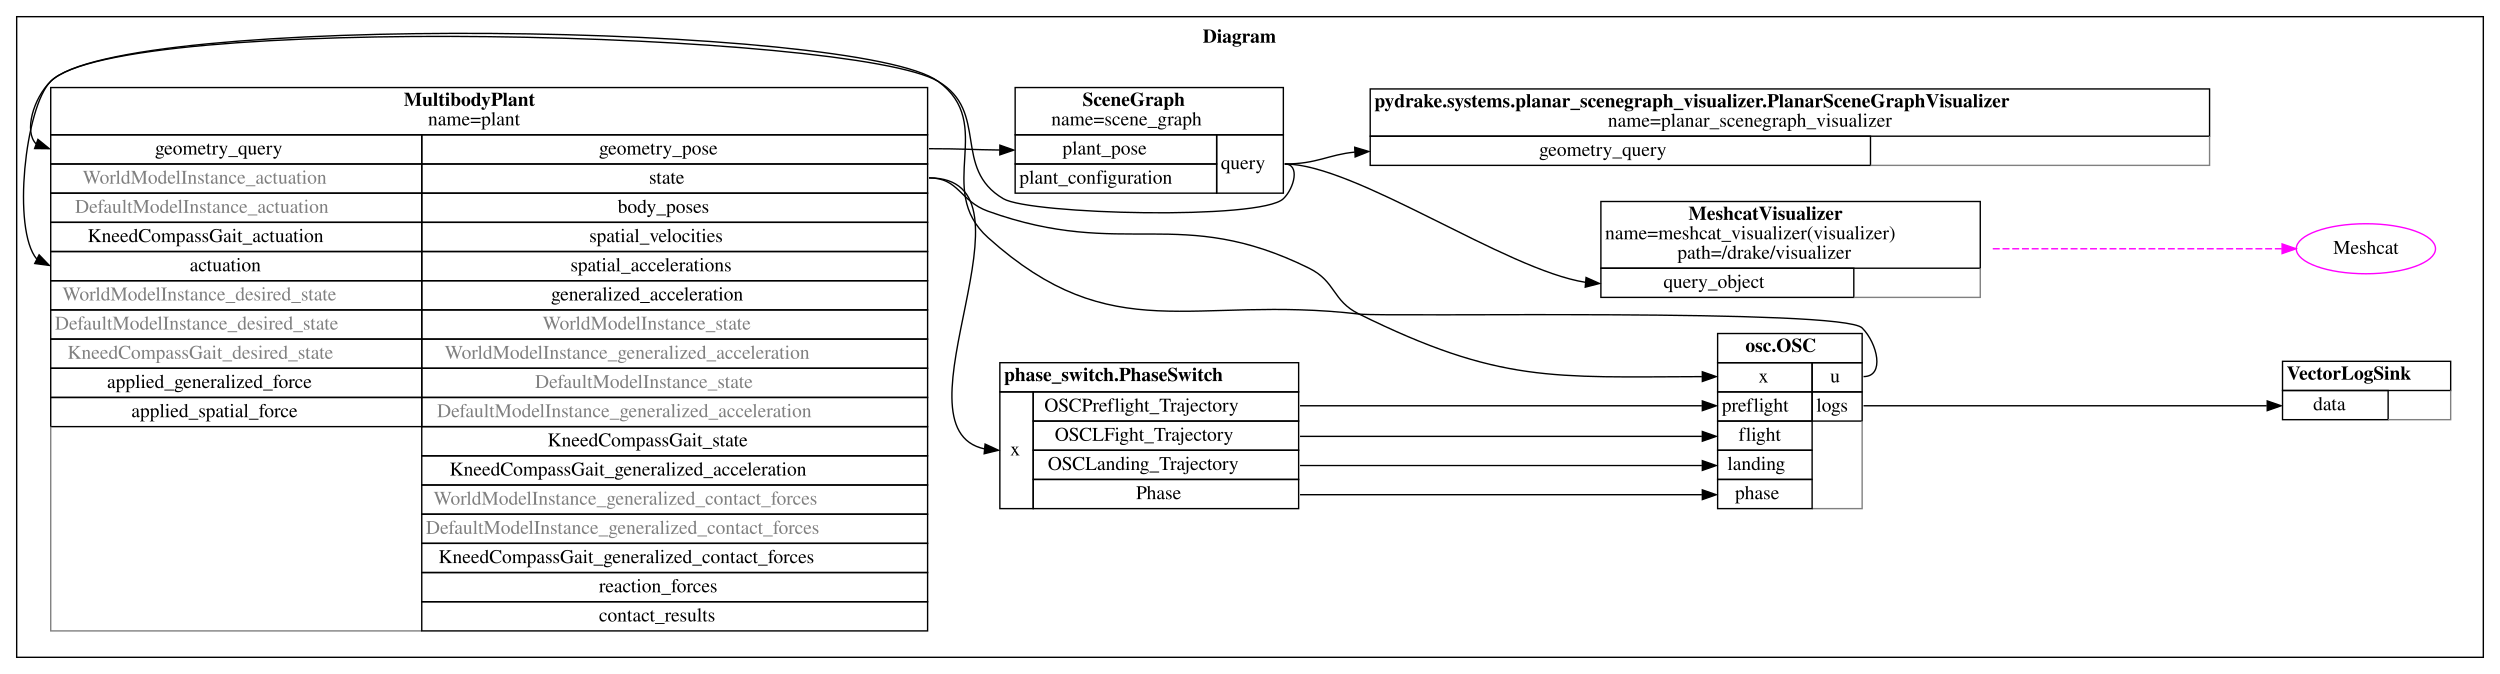
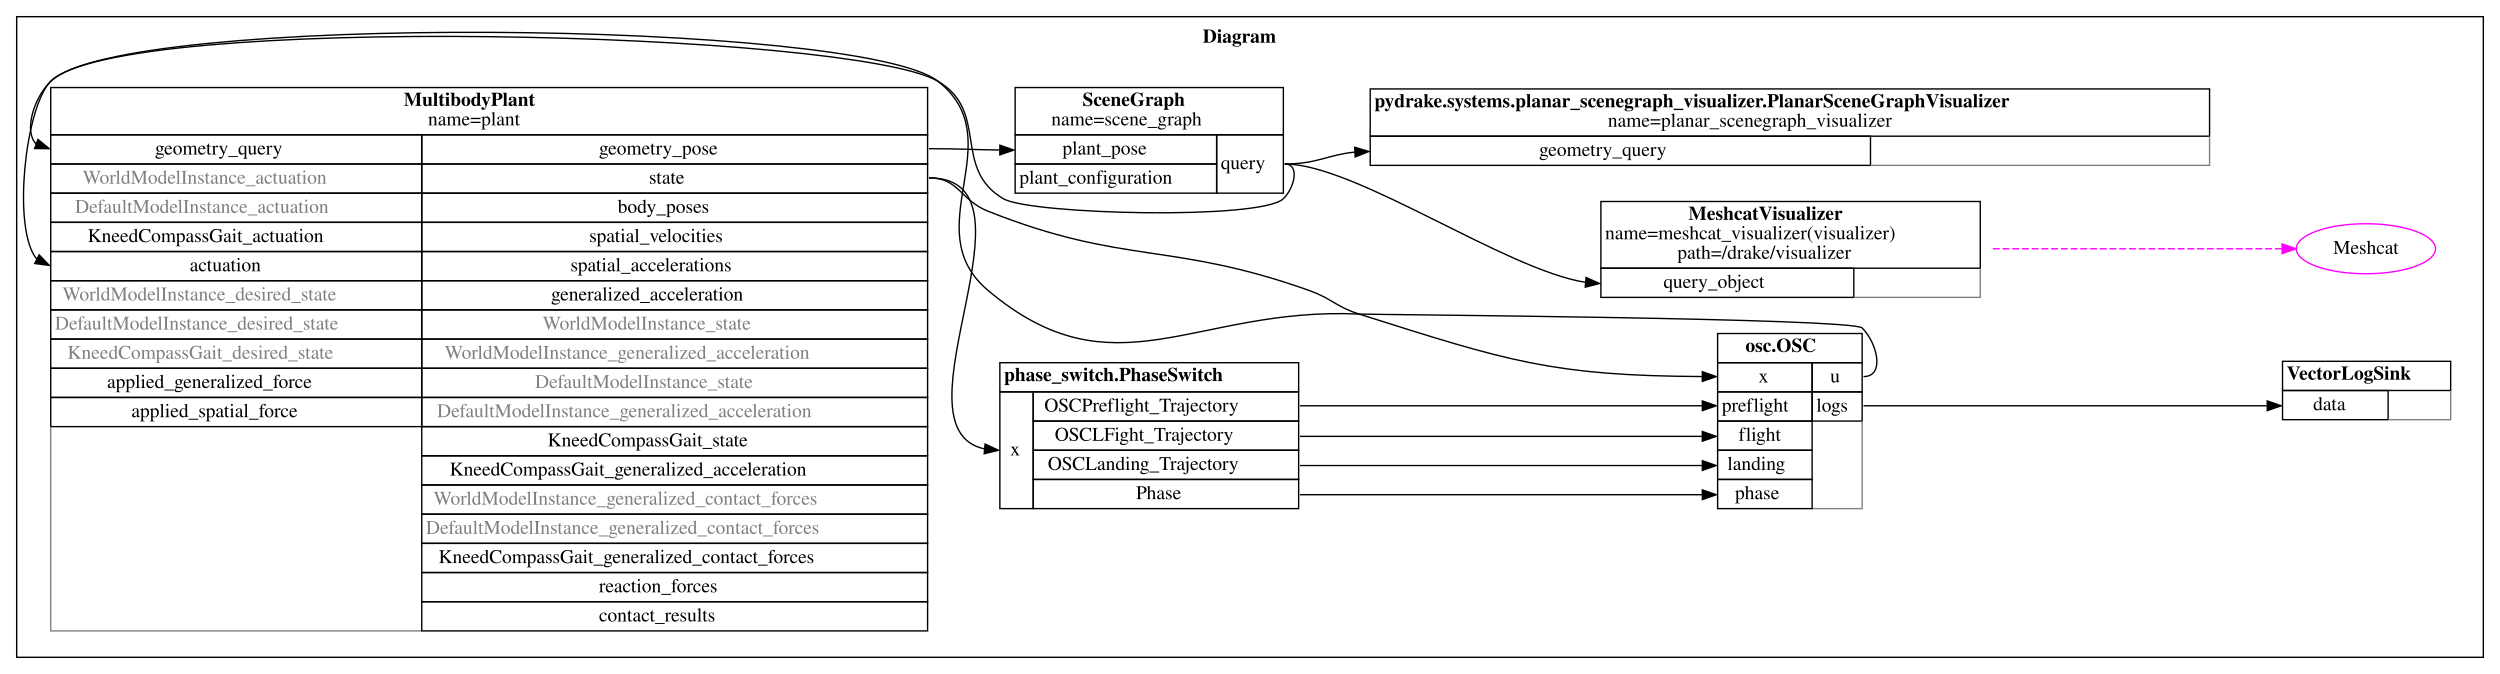
<svg xmlns="http://www.w3.org/2000/svg" width="1799pt" height="485pt" viewBox="0.00 0.00 1799.00 485.00">
  <g id="graph0" class="graph" transform="scale(1 1) rotate(0) translate(4 481)">
    <polygon fill="white" stroke="transparent" points="-4,4 -4,-481 1795,-481 1795,4 -4,4" />
    <g id="clust1" class="cluster">
      <polygon fill="none" stroke="black" points="8,-8 8,-469 1783,-469 1783,-8 8,-8" />
      <text text-anchor="start" x="861.5" y="-450.3" font-family="Times,serif" font-weight="bold" font-size="14.00">Diagram</text>
    </g>
    <g id="clust2" class="cluster">
      <polygon fill="none" stroke="white" points="16,-16 16,-430 1775,-430 1775,-16 16,-16" />
    </g>
    <g id="node1" class="node">
      <polygon fill="none" stroke="black" points="32.5,-384 32.5,-418 663.5,-418 663.5,-384 32.5,-384" />
      <text text-anchor="start" x="286.5" y="-404.8" font-family="Times,serif" font-weight="bold" font-size="14.00">MultibodyPlant</text>
      <text text-anchor="start" x="304" y="-390.8" font-family="Times,serif" font-size="14.00">name=plant</text>
      <polygon fill="none" stroke="black" points="32.5,-363 32.5,-384 299.5,-384 299.5,-363 32.5,-363" />
      <text text-anchor="start" x="107.5" y="-369.8" font-family="Times,serif" font-size="14.00">geometry_query</text>
      <polygon fill="none" stroke="black" points="299.5,-363 299.5,-384 663.5,-384 663.5,-363 299.5,-363" />
      <text text-anchor="start" x="427" y="-369.8" font-family="Times,serif" font-size="14.00">geometry_pose</text>
      <polygon fill="none" stroke="black" points="32.5,-342 32.5,-363 299.5,-363 299.5,-342 32.5,-342" />
      <text text-anchor="start" x="55.5" y="-348.8" font-family="Times,serif" font-size="14.00" fill="grey">WorldModelInstance_actuation</text>
      <polygon fill="none" stroke="black" points="299.5,-342 299.5,-363 663.5,-363 663.5,-342 299.5,-342" />
      <text text-anchor="start" x="463" y="-348.8" font-family="Times,serif" font-size="14.00">state</text>
      <polygon fill="none" stroke="black" points="32.5,-321 32.5,-342 299.5,-342 299.5,-321 32.5,-321" />
      <text text-anchor="start" x="50" y="-327.8" font-family="Times,serif" font-size="14.00" fill="grey">DefaultModelInstance_actuation</text>
      <polygon fill="none" stroke="black" points="299.5,-321 299.5,-342 663.5,-342 663.5,-321 299.5,-321" />
      <text text-anchor="start" x="440.5" y="-327.8" font-family="Times,serif" font-size="14.00">body_poses</text>
      <polygon fill="none" stroke="black" points="32.5,-300 32.5,-321 299.5,-321 299.5,-300 32.5,-300" />
      <text text-anchor="start" x="59" y="-306.8" font-family="Times,serif" font-size="14.00">KneedCompassGait_actuation</text>
      <polygon fill="none" stroke="black" points="299.5,-300 299.5,-321 663.5,-321 663.5,-300 299.5,-300" />
      <text text-anchor="start" x="420" y="-306.8" font-family="Times,serif" font-size="14.00">spatial_velocities</text>
      <polygon fill="none" stroke="black" points="32.5,-279 32.5,-300 299.5,-300 299.5,-279 32.5,-279" />
      <text text-anchor="start" x="132.5" y="-285.8" font-family="Times,serif" font-size="14.00">actuation</text>
      <polygon fill="none" stroke="black" points="299.5,-279 299.5,-300 663.5,-300 663.5,-279 299.5,-279" />
      <text text-anchor="start" x="406.5" y="-285.8" font-family="Times,serif" font-size="14.00">spatial_accelerations</text>
      <polygon fill="none" stroke="black" points="32.5,-258 32.5,-279 299.5,-279 299.5,-258 32.5,-258" />
      <text text-anchor="start" x="41" y="-264.8" font-family="Times,serif" font-size="14.00" fill="grey">WorldModelInstance_desired_state</text>
      <polygon fill="none" stroke="black" points="299.5,-258 299.5,-279 663.5,-279 663.5,-258 299.5,-258" />
      <text text-anchor="start" x="392.5" y="-264.8" font-family="Times,serif" font-size="14.00">generalized_acceleration</text>
      <polygon fill="none" stroke="black" points="32.5,-237 32.5,-258 299.5,-258 299.5,-237 32.5,-237" />
      <text text-anchor="start" x="35.5" y="-243.8" font-family="Times,serif" font-size="14.00" fill="grey">DefaultModelInstance_desired_state</text>
      <polygon fill="none" stroke="black" points="299.5,-237 299.5,-258 663.5,-258 663.5,-237 299.5,-237" />
      <text text-anchor="start" x="386.5" y="-243.8" font-family="Times,serif" font-size="14.00" fill="grey">WorldModelInstance_state</text>
      <polygon fill="none" stroke="black" points="32.5,-216 32.5,-237 299.5,-237 299.5,-216 32.5,-216" />
      <text text-anchor="start" x="44.5" y="-222.8" font-family="Times,serif" font-size="14.00" fill="grey">KneedCompassGait_desired_state</text>
      <polygon fill="none" stroke="black" points="299.5,-216 299.5,-237 663.5,-237 663.5,-216 299.5,-216" />
      <text text-anchor="start" x="316" y="-222.8" font-family="Times,serif" font-size="14.00" fill="grey">WorldModelInstance_generalized_acceleration</text>
      <polygon fill="none" stroke="black" points="32.5,-195 32.5,-216 299.5,-216 299.5,-195 32.5,-195" />
      <text text-anchor="start" x="73" y="-201.8" font-family="Times,serif" font-size="14.00">applied_generalized_force</text>
      <polygon fill="none" stroke="black" points="299.5,-195 299.5,-216 663.5,-216 663.5,-195 299.5,-195" />
      <text text-anchor="start" x="381" y="-201.8" font-family="Times,serif" font-size="14.00" fill="grey">DefaultModelInstance_state</text>
      <polygon fill="none" stroke="black" points="32.5,-174 32.5,-195 299.5,-195 299.5,-174 32.5,-174" />
      <text text-anchor="start" x="90.5" y="-180.8" font-family="Times,serif" font-size="14.00">applied_spatial_force</text>
      <polygon fill="none" stroke="black" points="299.5,-174 299.5,-195 663.5,-195 663.5,-174 299.5,-174" />
      <text text-anchor="start" x="310.5" y="-180.8" font-family="Times,serif" font-size="14.00" fill="grey">DefaultModelInstance_generalized_acceleration</text>
      <polyline fill="none" stroke="grey" points="32.5,-174 32.5,-27 299.5,-27 " />
      <polygon fill="none" stroke="black" points="299.5,-153 299.5,-174 663.5,-174 663.5,-153 299.5,-153" />
      <text text-anchor="start" x="390" y="-159.8" font-family="Times,serif" font-size="14.00">KneedCompassGait_state</text>
      <polygon fill="none" stroke="black" points="299.5,-132 299.5,-153 663.5,-153 663.5,-132 299.5,-132" />
      <text text-anchor="start" x="319.5" y="-138.8" font-family="Times,serif" font-size="14.00">KneedCompassGait_generalized_acceleration</text>
      <polygon fill="none" stroke="black" points="299.5,-111 299.5,-132 663.5,-132 663.5,-111 299.5,-111" />
      <text text-anchor="start" x="308" y="-117.8" font-family="Times,serif" font-size="14.00" fill="grey">WorldModelInstance_generalized_contact_forces</text>
      <polygon fill="none" stroke="black" points="299.5,-90 299.5,-111 663.5,-111 663.5,-90 299.5,-90" />
      <text text-anchor="start" x="302.5" y="-96.8" font-family="Times,serif" font-size="14.00" fill="grey">DefaultModelInstance_generalized_contact_forces</text>
      <polygon fill="none" stroke="black" points="299.5,-69 299.5,-90 663.5,-90 663.5,-69 299.5,-69" />
      <text text-anchor="start" x="311.5" y="-75.8" font-family="Times,serif" font-size="14.00">KneedCompassGait_generalized_contact_forces</text>
      <polygon fill="none" stroke="black" points="299.5,-48 299.5,-69 663.5,-69 663.5,-48 299.5,-48" />
      <text text-anchor="start" x="427" y="-54.8" font-family="Times,serif" font-size="14.00">reaction_forces</text>
      <polygon fill="none" stroke="black" points="299.5,-27 299.5,-48 663.5,-48 663.5,-27 299.5,-27" />
      <text text-anchor="start" x="427" y="-33.8" font-family="Times,serif" font-size="14.00">contact_results</text>
    </g>
    <g id="node2" class="node">
      <polygon fill="none" stroke="black" points="726.5,-384 726.5,-418 919.5,-418 919.5,-384 726.5,-384" />
      <text text-anchor="start" x="775" y="-404.8" font-family="Times,serif" font-weight="bold" font-size="14.00">SceneGraph</text>
      <text text-anchor="start" x="752.5" y="-390.8" font-family="Times,serif" font-size="14.00">name=scene_graph</text>
      <polygon fill="none" stroke="black" points="726.5,-363 726.5,-384 871.5,-384 871.5,-363 726.5,-363" />
      <text text-anchor="start" x="760.5" y="-369.8" font-family="Times,serif" font-size="14.00">plant_pose</text>
      <polygon fill="none" stroke="black" points="871.5,-342 871.5,-384 919.5,-384 919.5,-342 871.5,-342" />
      <text text-anchor="start" x="874.5" y="-359.3" font-family="Times,serif" font-size="14.00">query</text>
      <polygon fill="none" stroke="black" points="726.5,-342 726.5,-363 871.5,-363 871.5,-342 726.5,-342" />
      <text text-anchor="start" x="729.5" y="-348.8" font-family="Times,serif" font-size="14.00">plant_configuration</text>
    </g>
    <g id="edge2" class="edge">
      <path fill="none" stroke="black" d="M664.5,-374C687.91,-374 696.15,-373.25 715.42,-373.05" />
      <polygon fill="black" stroke="black" points="715.52,-376.55 725.5,-373 715.48,-369.55 715.52,-376.55" />
    </g>
    <g id="node3" class="node">
      <polygon fill="none" stroke="black" points="715.5,-199 715.5,-220 930.5,-220 930.5,-199 715.5,-199" />
      <text text-anchor="start" x="718.5" y="-206.8" font-family="Times,serif" font-weight="bold" font-size="14.00">phase_switch.PhaseSwitch</text>
      <polygon fill="none" stroke="black" points="715.5,-115 715.5,-199 739.5,-199 739.5,-115 715.5,-115" />
      <text text-anchor="start" x="723" y="-153.3" font-family="Times,serif" font-size="14.00">x</text>
      <polygon fill="none" stroke="black" points="739.5,-178 739.5,-199 930.5,-199 930.5,-178 739.5,-178" />
      <text text-anchor="start" x="747.5" y="-184.8" font-family="Times,serif" font-size="14.00">OSCPreflight_Trajectory</text>
      <polygon fill="none" stroke="black" points="739.5,-157 739.5,-178 930.5,-178 930.5,-157 739.5,-157" />
      <text text-anchor="start" x="755" y="-163.8" font-family="Times,serif" font-size="14.00">OSCLFight_Trajectory</text>
      <polygon fill="none" stroke="black" points="739.5,-136 739.5,-157 930.5,-157 930.5,-136 739.5,-136" />
      <text text-anchor="start" x="750" y="-142.8" font-family="Times,serif" font-size="14.00">OSCLanding_Trajectory</text>
      <polygon fill="none" stroke="black" points="739.5,-115 739.5,-136 930.5,-136 930.5,-115 739.5,-115" />
      <text text-anchor="start" x="813.5" y="-121.8" font-family="Times,serif" font-size="14.00">Phase</text>
    </g>
-     <g id="edge11" class="edge">
+     <g id="edge13" class="edge">
      <path fill="none" stroke="black" d="M664.5,-353C750.71,-353 634.88,-172.75 704.52,-157.96" />
      <polygon fill="black" stroke="black" points="704.88,-161.44 714.5,-157 704.21,-154.48 704.88,-161.44" />
    </g>
    <g id="node4" class="node">
      <polygon fill="none" stroke="black" points="1232,-220 1232,-241 1336,-241 1336,-220 1232,-220" />
      <text text-anchor="start" x="1252" y="-227.8" font-family="Times,serif" font-weight="bold" font-size="14.00">osc.OSC</text>
      <polygon fill="none" stroke="black" points="1232,-199 1232,-220 1300,-220 1300,-199 1232,-199" />
      <text text-anchor="start" x="1261.5" y="-205.8" font-family="Times,serif" font-size="14.00">x</text>
      <polygon fill="none" stroke="black" points="1300,-199 1300,-220 1336,-220 1336,-199 1300,-199" />
      <text text-anchor="start" x="1313" y="-205.8" font-family="Times,serif" font-size="14.00">u</text>
      <polygon fill="none" stroke="black" points="1232,-178 1232,-199 1300,-199 1300,-178 1232,-178" />
      <text text-anchor="start" x="1235" y="-184.8" font-family="Times,serif" font-size="14.00">preflight</text>
      <polygon fill="none" stroke="black" points="1300,-178 1300,-199 1336,-199 1336,-178 1300,-178" />
      <text text-anchor="start" x="1303" y="-184.8" font-family="Times,serif" font-size="14.00">logs</text>
      <polygon fill="none" stroke="black" points="1232,-157 1232,-178 1300,-178 1300,-157 1232,-157" />
      <text text-anchor="start" x="1247" y="-163.8" font-family="Times,serif" font-size="14.00">flight</text>
      <polyline fill="none" stroke="grey" points="1300,-115 1336,-115 1336,-178 " />
      <polygon fill="none" stroke="black" points="1232,-136 1232,-157 1300,-157 1300,-136 1232,-136" />
      <text text-anchor="start" x="1239" y="-142.8" font-family="Times,serif" font-size="14.00">landing</text>
      <polygon fill="none" stroke="black" points="1232,-115 1232,-136 1300,-136 1300,-115 1232,-115" />
      <text text-anchor="start" x="1244.5" y="-121.8" font-family="Times,serif" font-size="14.00">phase</text>
    </g>
-     <g id="edge6" class="edge">
-       <path fill="none" stroke="black" d="M664.5,-353C686.19,-353 686.58,-336.33 707,-329 805.13,-293.75 844.51,-334.18 938,-288 957.46,-278.39 954.53,-264.59 974,-255 1074.88,-205.32 1112.74,-209.68 1220.68,-209.98" />
-       <polygon fill="black" stroke="black" points="1220.99,-213.48 1231,-210 1221.01,-206.49 1220.99,-213.48" />
+     <g id="edge4" class="edge">
+       <path fill="none" stroke="black" d="M664.5,-353C686.19,-353 686.84,-337.01 707,-329 805.28,-289.97 838.36,-307.42 938,-272 954.67,-266.07 957.13,-260.35 974,-255 1081.18,-220.99 1113.12,-210.62 1220.7,-210.03" />
+       <polygon fill="black" stroke="black" points="1221.01,-213.53 1231,-210 1220.99,-206.53 1221.01,-213.53" />
    </g>
-     <g id="edge4" class="edge">
+     <g id="edge9" class="edge">
      <path fill="none" stroke="black" d="M920.5,-363C931.62,-363 927.52,-345.7 919.5,-338 903.36,-322.49 737.3,-326.65 718,-338 680.96,-359.78 708.04,-400.72 671,-422.5 609.85,-458.46 83.18,-472.15 32.5,-422.5 20.11,-410.36 13.05,-386.35 22,-377.44" />
      <polygon fill="black" stroke="black" points="23.29,-380.69 31.5,-374 20.91,-374.11 23.29,-380.69" />
    </g>
    <g id="node6" class="node">
      <polygon fill="none" stroke="black" points="982,-383 982,-417 1586,-417 1586,-383 982,-383" />
      <text text-anchor="start" x="985" y="-403.8" font-family="Times,serif" font-weight="bold" font-size="14.00">pydrake.systems.planar_scenegraph_visualizer.PlanarSceneGraphVisualizer</text>
      <text text-anchor="start" x="1153" y="-389.8" font-family="Times,serif" font-size="14.00">name=planar_scenegraph_visualizer</text>
      <polygon fill="none" stroke="black" points="982,-362 982,-383 1342,-383 1342,-362 982,-362" />
      <text text-anchor="start" x="1103.5" y="-368.8" font-family="Times,serif" font-size="14.00">geometry_query</text>
      <polyline fill="none" stroke="grey" points="1342,-362 1586,-362 1586,-383 " />
    </g>
    <g id="edge12" class="edge">
      <path fill="none" stroke="black" d="M920.5,-363C943.97,-363 951.75,-369.71 970.92,-371.54" />
      <polygon fill="black" stroke="black" points="970.85,-375.04 981,-372 971.17,-368.05 970.85,-375.04" />
    </g>
    <g id="node7" class="node">
      <polygon fill="none" stroke="black" points="1148,-288 1148,-336 1421,-336 1421,-288 1148,-288" />
      <text text-anchor="start" x="1211" y="-322.8" font-family="Times,serif" font-weight="bold" font-size="14.00">MeshcatVisualizer</text>
      <text text-anchor="start" x="1151" y="-308.8" font-family="Times,serif" font-size="14.00">name=meshcat_visualizer(visualizer)</text>
      <text text-anchor="start" x="1203" y="-294.8" font-family="Times,serif" font-size="14.00">path=/drake/visualizer</text>
      <polygon fill="none" stroke="black" points="1148,-267 1148,-288 1330,-288 1330,-267 1148,-267" />
      <text text-anchor="start" x="1193" y="-273.8" font-family="Times,serif" font-size="14.00">query_object</text>
      <polyline fill="none" stroke="grey" points="1330,-267 1421,-267 1421,-288 " />
    </g>
-     <g id="edge13" class="edge">
+     <g id="edge11" class="edge">
      <path fill="none" stroke="black" d="M920.5,-363C971.18,-363 1079.46,-286.78 1136.89,-277.85" />
      <polygon fill="black" stroke="black" points="1137.33,-281.33 1147,-277 1136.74,-274.35 1137.33,-281.33" />
    </g>
-     <g id="edge7" class="edge">
+     <g id="edge5" class="edge">
      <path fill="none" stroke="black" d="M931.5,-189C1061.1,-189 1096.06,-189 1220.68,-189" />
      <polygon fill="black" stroke="black" points="1221,-192.5 1231,-189 1221,-185.5 1221,-192.5" />
    </g>
-     <g id="edge8" class="edge">
+     <g id="edge6" class="edge">
      <path fill="none" stroke="black" d="M931.5,-167C1061.1,-167 1096.06,-167 1220.68,-167" />
      <polygon fill="black" stroke="black" points="1221,-170.5 1231,-167 1221,-163.5 1221,-170.5" />
    </g>
-     <g id="edge9" class="edge">
+     <g id="edge7" class="edge">
      <path fill="none" stroke="black" d="M931.5,-146C1061.1,-146 1096.06,-146 1220.68,-146" />
      <polygon fill="black" stroke="black" points="1221,-149.5 1231,-146 1221,-142.5 1221,-149.5" />
    </g>
-     <g id="edge10" class="edge">
+     <g id="edge8" class="edge">
      <path fill="none" stroke="black" d="M931.5,-125C1061.1,-125 1096.06,-125 1220.68,-125" />
      <polygon fill="black" stroke="black" points="1221,-128.5 1231,-125 1221,-121.5 1221,-128.5" />
    </g>
-     <g id="edge5" class="edge">
-       <path fill="none" stroke="black" d="M1337,-210C1352.56,-210 1347.01,-234 1336,-245 1321.77,-259.22 993.99,-252.68 974,-255 853.65,-268.95 797.11,-229.01 707,-310 667.95,-345.09 713.4,-391.55 671,-422.5 613.7,-464.33 82.85,-472.48 32.5,-422.5 14.13,-404.27 4.53,-315.73 22.47,-294.56" />
+     <g id="edge10" class="edge">
+       <path fill="none" stroke="black" d="M1337,-210C1352.56,-210 1347.01,-234 1336,-245 1328.88,-252.11 984.05,-254.54 974,-255 855.22,-260.42 797.96,-195.42 707,-272 654.39,-316.3 724.99,-379.9 671,-422.5 615.3,-466.44 82.85,-472.48 32.5,-422.5 14.13,-404.27 4.53,-315.73 22.47,-294.56" />
      <polygon fill="black" stroke="black" points="24.15,-297.63 31.5,-290 21,-291.38 24.15,-297.63" />
    </g>
    <g id="node5" class="node">
      <polygon fill="none" stroke="black" points="1638.5,-200 1638.5,-221 1759.5,-221 1759.5,-200 1638.5,-200" />
      <text text-anchor="start" x="1641.5" y="-207.8" font-family="Times,serif" font-weight="bold" font-size="14.00">VectorLogSink</text>
      <polygon fill="none" stroke="black" points="1638.5,-179 1638.5,-200 1714.5,-200 1714.5,-179 1638.5,-179" />
      <text text-anchor="start" x="1660.5" y="-185.8" font-family="Times,serif" font-size="14.00">data</text>
      <polyline fill="none" stroke="grey" points="1714.5,-179 1759.5,-179 1759.5,-200 " />
    </g>
    <g id="edge3" class="edge">
      <path fill="none" stroke="black" d="M1337,-189C1467.03,-189 1502.11,-189 1627.14,-189" />
      <polygon fill="black" stroke="black" points="1627.5,-192.5 1637.5,-189 1627.5,-185.5 1627.5,-192.5" />
    </g>
    <g id="node8" class="node">
      <ellipse fill="none" stroke="magenta" cx="1698.5" cy="-302" rx="50.09" ry="18" />
      <text text-anchor="middle" x="1698.5" y="-298.3" font-family="Times,serif" font-size="14.00">Meshcat</text>
    </g>
    <g id="edge1" class="edge">
      <path fill="none" stroke="magenta" stroke-dasharray="5,2" d="M1430,-302C1501.55,-302 1583.87,-302 1638.08,-302" />
      <polygon fill="magenta" stroke="magenta" points="1638.2,-305.5 1648.2,-302 1638.2,-298.5 1638.2,-305.5" />
    </g>
  </g>
</svg>
